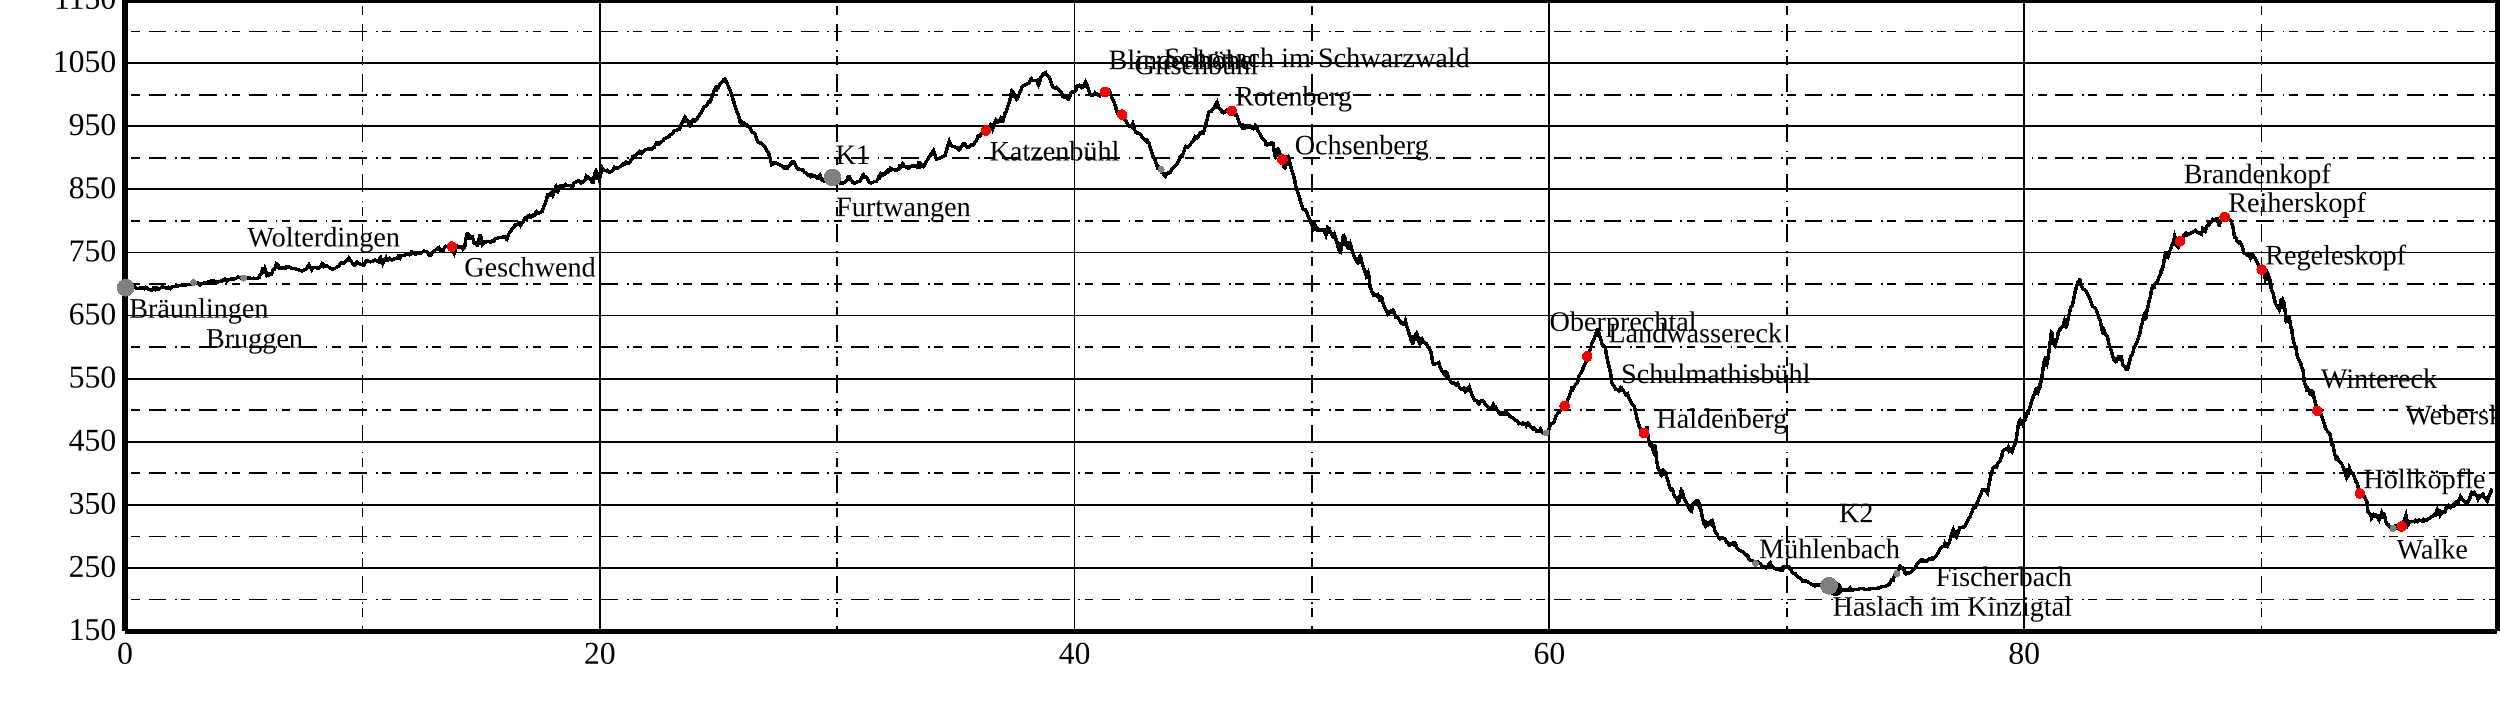
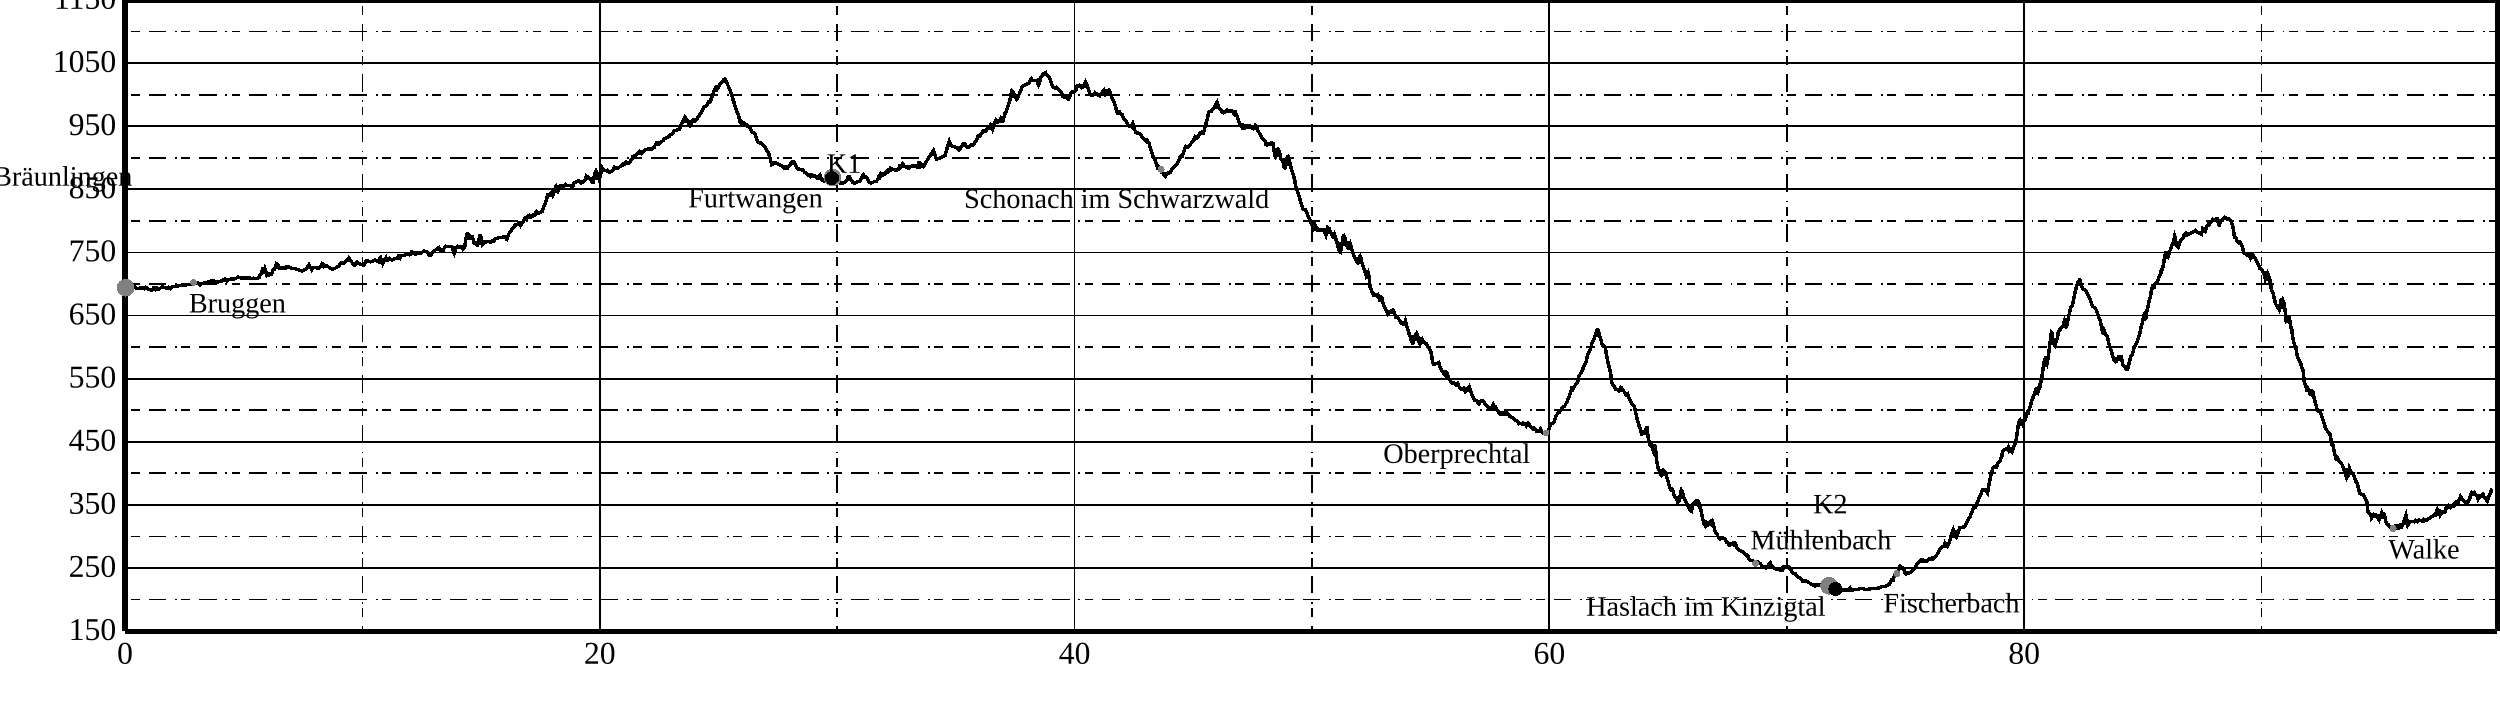
<svg xmlns="http://www.w3.org/2000/svg" height="400" width="1420">
  <g font-size="18" id="world" shape-rendering="crispEdges">
    <g id="BG" />
    <g id="SB" transform="translate(71 360)">
      <text text-anchor="middle" x="0" y="17">
0
</text>
      <text text-anchor="middle" x="269.681" y="17">
20
</text>
      <text text-anchor="middle" x="539.362" y="17">
40
</text>
      <text text-anchor="middle" x="809.043" y="17">
60
</text>
      <text text-anchor="middle" x="1078.724" y="17">
80
</text>
    </g>
    <g id="SD" transform="translate(71 0)">
      <path d="M0,0 L1347.5,0" stroke="black" stroke-width="3" />
      <path d="M0,0 L0,358.5" stroke="black" stroke-width="3" />
      <path d="M0,358.5 L1347.5,358.5" stroke="black" stroke-width="3" />
      <path d="M1347.5,0 L1347.5,358.5" stroke="black" stroke-width="3" />
      <path d="M0,0 L0,358.5" stroke="black" stroke-width="1" />
      <path d="M269.681,0 L269.681,358.5" stroke="black" stroke-width="1" />
      <path d="M539.362,0 L539.362,358.5" stroke="black" stroke-width="1" />
      <path d="M809.043,0 L809.043,358.5" stroke="black" stroke-width="1" />
      <path d="M1078.724,0 L1078.724,358.5" stroke="black" stroke-width="1" />
      <path d="M134.84,0 L134.84,358.5" stroke="black" stroke-dasharray="1.0,2.5,5.0,5.0,10.0,5.0" />
      <path d="M404.521,0 L404.521,358.5" stroke="black" stroke-dasharray="1.0,2.5,5.0,5.0,10.0,5.0" />
      <path d="M674.202,0 L674.202,358.5" stroke="black" stroke-dasharray="1.0,2.5,5.0,5.0,10.0,5.0" />
      <path d="M943.883,0 L943.883,358.5" stroke="black" stroke-dasharray="1.0,2.5,5.0,5.0,10.0,5.0" />
      <path d="M1213.564,0 L1213.564,358.5" stroke="black" stroke-dasharray="1.0,2.5,5.0,5.0,10.0,5.0" />
      <path d="M0,358.5 L1347.5,358.5" stroke="black" stroke-width="1" />
      <path d="M0,322.65 L1347.5,322.65" stroke="black" stroke-width="1" />
      <path d="M0,286.8 L1347.5,286.8" stroke="black" stroke-width="1" />
      <path d="M0,250.95 L1347.5,250.95" stroke="black" stroke-width="1" />
      <path d="M0,215.1 L1347.5,215.1" stroke="black" stroke-width="1" />
      <path d="M0,179.25 L1347.5,179.25" stroke="black" stroke-width="1" />
      <path d="M0,143.4 L1347.5,143.4" stroke="black" stroke-width="1" />
      <path d="M0,107.55 L1347.5,107.55" stroke="black" stroke-width="1" />
      <path d="M0,71.7 L1347.5,71.7" stroke="black" stroke-width="1" />
      <path d="M0,35.85 L1347.5,35.85" stroke="black" stroke-width="1" />
      <path d="M0,0 L1347.5,0" stroke="black" stroke-width="1" />
      <path d="M0,340.575 L1347.5,340.575" stroke="black" stroke-dasharray="1.0,2.5,5.0,5.0,10.0,5.0" />
      <path d="M0,304.725 L1347.5,304.725" stroke="black" stroke-dasharray="1.0,2.5,5.0,5.0,10.0,5.0" />
      <path d="M0,268.875 L1347.5,268.875" stroke="black" stroke-dasharray="1.0,2.5,5.0,5.0,10.0,5.0" />
      <path d="M0,233.025 L1347.5,233.025" stroke="black" stroke-dasharray="1.0,2.5,5.0,5.0,10.0,5.0" />
      <path d="M0,197.175 L1347.5,197.175" stroke="black" stroke-dasharray="1.0,2.5,5.0,5.0,10.0,5.0" />
      <path d="M0,161.325 L1347.5,161.325" stroke="black" stroke-dasharray="1.0,2.5,5.0,5.0,10.0,5.0" />
      <path d="M0,125.475 L1347.5,125.475" stroke="black" stroke-dasharray="1.0,2.5,5.0,5.0,10.0,5.0" />
      <path d="M0,89.625 L1347.5,89.625" stroke="black" stroke-dasharray="1.0,2.5,5.0,5.0,10.0,5.0" />
      <path d="M0,53.775 L1347.5,53.775" stroke="black" stroke-dasharray="1.0,2.5,5.0,5.0,10.0,5.0" />
      <path d="M0,17.925 L1347.5,17.925" stroke="black" stroke-dasharray="1.0,2.5,5.0,5.0,10.0,5.0" />
      <path d="M0.0,163.7 L0.2,163.4 L0.4,163.4 L0.8,163.3 L0.8,163.3 L1.5,163.4 L1.6,163.4 L1.7,163.4 L2.2,163.8 L2.7,163.8 L3.5,163.9 L4.0,163.4 L5.4,163.0 L5.6,163.2 L5.8,163.4 L6.0,163.6 L6.8,163.9 L7.3,164.0 L7.7,164.0 L8.0,163.9 L8.5,163.6 L9.1,163.5 L9.5,163.5 L9.9,163.4 L10.7,163.9 L11.1,164.0 L11.4,163.7 L11.8,163.3 L12.7,163.8 L13.1,164.1 L14.2,164.5 L15.3,165.0 L15.7,164.6 L16.2,163.4 L16.7,163.6 L17.3,164.5 L17.8,164.1 L18.3,163.6 L19.4,164.2 L20.6,163.2 L21.5,162.9 L22.0,163.2 L23.4,163.6 L23.8,163.3 L24.5,163.2 L24.9,163.5 L25.9,164.0 L26.6,163.2 L27.3,162.7 L33.5,162.0 L37.3,161.4 L39.0,160.5 L39.8,160.4 L41.5,160.8 L41.7,161.1 L41.9,161.3 L42.5,161.9 L44.0,161.0 L49.9,159.4 L50.1,159.4 L50.2,159.4 L51.3,160.2 L51.6,160.0 L53.1,160.1 L55.5,159.4 L56.2,158.7 L56.7,158.3 L57.1,158.7 L57.9,159.5 L58.3,159.1 L59.9,158.6 L60.8,158.5 L60.8,158.5 L61.1,158.6 L61.3,158.8 L61.6,158.8 L62.4,158.3 L62.6,158.1 L62.8,158.1 L63.0,158.1 L63.9,157.5 L64.2,157.4 L64.4,157.5 L64.6,157.5 L65.0,157.5 L65.3,157.6 L66.4,158.1 L67.5,158.0 L68.8,157.9 L69.1,157.7 L69.3,157.6 L69.7,157.9 L69.9,158.0 L70.3,157.8 L70.6,157.8 L72.1,158.3 L73.0,157.9 L73.2,158.0 L73.8,158.2 L74.4,158.3 L75.2,158.2 L76.2,157.5 L76.8,156.1 L77.1,155.7 L77.5,155.1 L78.1,153.3 L78.6,154.1 L78.8,153.9 L79.4,152.3 L80.0,154.0 L80.3,155.4 L80.6,156.6 L81.4,156.3 L81.6,155.9 L82.2,155.7 L82.3,155.8 L82.5,155.9 L82.7,156.0 L82.8,156.0 L83.0,155.9 L83.2,155.7 L83.7,154.3 L83.8,153.5 L84.3,153.2 L84.9,152.9 L85.5,151.3 L86.0,149.8 L86.4,150.0 L86.8,150.4 L87.3,151.6 L87.8,152.6 L89.9,152.1 L90.5,152.4 L91.1,152.3 L91.6,151.4 L93.1,151.5 L93.5,152.0 L94.2,152.2 L94.7,152.6 L95.2,152.6 L95.8,152.4 L100.7,154.0 L102.7,152.9 L104.5,150.4 L106.1,153.2 L107.1,152.1 L108.1,152.0 L109.0,152.1 L110.2,152.2 L111.2,151.2 L112.0,149.7 L112.6,150.1 L113.2,151.3 L113.8,151.1 L114.2,151.3 L114.8,151.1 L116.6,152.4 L117.7,152.8 L119.3,152.4 L121.4,151.1 L122.6,149.5 L124.2,149.5 L127.1,146.4 L128.2,148.0 L129.3,149.7 L130.4,150.6 L131.9,148.9 L133.1,149.7 L134.1,150.1 L135.3,150.7 L135.5,150.8 L136.7,148.7 L137.4,148.0 L139.6,148.7 L141.9,147.7 L143.1,148.3 L144.1,148.8 L144.8,146.4 L145.1,146.2 L145.7,147.6 L146.4,149.6 L147.2,148.0 L148.2,146.4 L148.8,147.9 L148.9,147.9 L149.5,147.2 L150.2,146.8 L151.8,147.7 L152.3,147.4 L152.9,147.0 L154.4,146.7 L154.8,146.2 L155.2,145.4 L155.7,145.5 L156.0,145.9 L156.4,146.4 L156.9,145.4 L161.1,144.2 L161.7,144.6 L162.1,144.4 L162.4,143.9 L162.8,143.1 L163.8,143.4 L164.4,143.9 L164.8,144.4 L165.2,144.4 L165.8,143.6 L166.1,143.4 L167.9,143.7 L169.6,142.8 L170.0,142.6 L170.5,142.8 L171.2,142.8 L173.0,145.0 L173.6,144.9 L175.0,143.0 L178.2,140.6 L179.1,142.3 L179.8,142.1 L180.7,142.2 L181.4,140.7 L182.1,139.8 L182.5,140.1 L185.7,140.0 L187.0,143.8 L187.7,141.8 L188.1,140.6 L188.7,140.1 L188.9,140.6 L189.0,140.7 L189.1,140.7 L189.4,140.7 L189.5,140.4 L190.0,140.3 L190.9,140.3 L191.9,141.6 L192.5,140.8 L192.9,140.4 L194.1,133.0 L194.5,132.9 L194.9,132.9 L195.3,133.5 L195.9,135.3 L196.9,134.9 L197.3,134.6 L197.9,136.1 L198.4,138.3 L199.6,138.8 L200.0,139.2 L200.3,139.3 L201.6,133.8 L201.9,133.9 L202.6,136.3 L203.2,138.5 L203.2,138.6 L203.6,138.2 L203.9,137.7 L206.2,137.1 L207.2,137.4 L207.6,137.6 L208.4,137.2 L208.8,136.8 L209.4,137.0 L210.1,135.8 L212.5,134.9 L215.2,134.7 L216.2,134.6 L216.6,135.9 L216.9,136.1 L217.2,135.4 L217.3,134.9 L217.9,132.9 L221.4,128.1 L221.6,128.3 L222.3,127.4 L223.1,127.3 L223.8,126.8 L224.5,127.8 L224.7,128.1 L226.1,126.0 L226.5,125.1 L226.8,124.6 L227.3,123.8 L228.5,122.9 L228.7,123.4 L229.8,122.2 L230.4,122.5 L230.7,123.1 L231.5,122.7 L231.7,122.4 L232.0,122.1 L232.8,122.1 L233.1,121.1 L233.7,120.1 L234.5,120.9 L235.1,121.1 L235.3,121.0 L237.0,120.1 L237.8,117.3 L238.6,115.9 L240.1,110.8 L240.4,111.0 L240.9,111.0 L242.2,109.2 L242.5,109.6 L242.7,109.9 L242.8,110.3 L243.1,111.0 L243.3,110.6 L243.7,108.4 L243.9,107.6 L244.1,107.5 L244.3,107.2 L244.6,106.6 L244.8,105.8 L244.9,105.7 L245.7,107.1 L246.0,108.1 L246.3,107.4 L246.6,106.3 L246.9,105.9 L247.3,105.3 L247.7,105.4 L248.0,106.0 L249.2,105.6 L250.1,104.7 L250.6,105.3 L252.9,105.5 L254.4,105.7 L255.1,103.9 L255.6,103.5 L256.2,103.4 L257.8,102.6 L258.8,103.9 L259.2,103.9 L259.9,103.5 L261.3,102.0 L261.8,100.5 L262.0,100.0 L263.1,100.7 L264.4,101.7 L265.0,103.0 L265.3,103.6 L265.9,103.6 L266.1,102.9 L266.7,99.1 L267.5,97.3 L269.2,101.8 L269.7,100.6 L271.1,95.5 L271.3,95.8 L271.4,96.0 L272.8,96.9 L273.3,96.9 L274.2,97.3 L274.3,97.2 L274.4,97.0 L274.8,97.4 L275.0,97.8 L275.6,97.8 L276.3,97.3 L277.2,96.7 L278.0,95.0 L278.6,95.6 L279.8,95.3 L280.3,95.3 L280.8,94.9 L281.6,94.5 L281.9,94.3 L282.6,93.3 L282.9,93.3 L283.3,93.5 L283.8,93.2 L284.5,92.1 L285.1,92.2 L285.5,92.8 L285.7,92.9 L286.5,92.3 L288.0,90.2 L288.4,89.0 L289.6,88.4 L289.9,88.4 L292.2,86.1 L293.3,87.3 L294.7,85.9 L295.1,85.6 L295.3,85.3 L295.7,85.1 L296.8,84.9 L297.1,84.5 L297.6,84.7 L299.0,84.7 L300.5,83.8 L301.4,81.9 L301.9,81.2 L302.8,81.5 L303.3,82.0 L303.6,81.8 L304.7,80.5 L305.6,79.9 L306.2,78.9 L306.9,78.6 L307.7,78.3 L309.1,77.4 L309.4,76.9 L309.7,76.5 L310.4,76.4 L311.1,76.0 L311.3,75.6 L311.8,74.3 L313.0,74.1 L314.6,73.5 L315.0,73.3 L315.7,71.7 L315.8,71.3 L316.0,70.8 L316.2,70.3 L316.7,69.5 L318.1,66.5 L318.4,66.8 L318.8,68.3 L318.9,68.7 L319.1,68.9 L319.2,68.9 L319.5,68.9 L319.7,68.6 L319.9,68.7 L320.7,71.3 L320.8,71.6 L321.0,71.7 L321.6,70.5 L321.9,68.9 L322.2,68.4 L322.4,68.3 L322.6,68.4 L322.7,68.3 L323.1,68.2 L323.7,68.5 L323.9,68.8 L324.1,68.7 L324.3,68.4 L326.5,65.0 L327.2,64.3 L328.2,62.1 L329.2,60.4 L329.7,60.3 L330.2,60.2 L330.6,59.6 L331.2,58.1 L331.9,58.2 L332.4,57.8 L334.0,53.2 L334.7,51.4 L335.5,49.6 L336.4,50.6 L338.2,47.4 L338.9,46.9 L339.5,46.1 L340.2,45.1 L340.8,44.9 L343.8,51.3 L345.5,57.0 L345.9,58.1 L346.3,59.9 L347.0,61.9 L348.0,64.4 L348.4,65.5 L349.0,67.8 L349.4,69.2 L349.8,69.9 L350.5,69.1 L352.8,71.2 L353.2,70.9 L354.8,72.3 L355.7,74.3 L355.9,74.9 L357.7,75.6 L359.0,79.5 L359.8,80.9 L361.3,81.3 L362.8,82.7 L363.5,83.4 L364.9,86.1 L365.3,86.3 L365.6,86.9 L366.8,91.5 L367.2,93.1 L367.3,93.6 L367.6,93.5 L368.2,92.3 L370.1,92.6 L373.4,94.4 L374.4,95.5 L374.6,95.8 L374.8,95.8 L375.1,95.5 L375.4,94.9 L375.9,95.3 L376.3,95.5 L378.9,91.8 L379.4,91.9 L380.1,92.1 L381.8,95.5 L382.0,95.8 L382.3,96.1 L382.7,95.9 L382.9,95.9 L383.0,95.9 L383.5,96.3 L383.7,96.3 L383.8,96.2 L384.0,96.2 L384.2,96.3 L384.3,96.4 L384.4,96.5 L384.6,96.7 L384.8,96.7 L385.0,96.6 L386.0,97.8 L387.0,98.4 L387.0,98.4 L388.1,99.4 L388.5,99.6 L388.6,99.7 L388.8,99.9 L389.1,100.2 L389.5,99.5 L389.6,99.4 L389.7,99.4 L389.9,99.3 L390.1,99.3 L390.3,99.4 L390.5,99.6 L390.8,100.0 L391.0,100.2 L391.1,100.2 L391.9,99.8 L392.7,100.7 L393.1,101.0 L393.5,101.0 L393.6,100.9 L394.3,100.2 L394.8,99.6 L395.2,100.9 L395.3,101.0 L395.4,101.6 L395.6,101.9 L395.8,102.2 L396.2,102.3 L396.4,102.3 L396.6,102.4 L396.7,102.4 L396.8,102.4 L397.4,102.9 L398.3,102.7 L398.5,102.3 L399.0,101.7 L399.7,101.8 L400.3,102.2 L400.9,101.7 L401.2,101.6 L401.4,101.4 L401.6,101.2 L401.9,100.8 L402.6,101.3 L403.3,101.3 L405.0,102.3 L405.3,102.8 L405.5,103.0 L405.9,103.5 L405.9,103.6 L406.4,104.2 L406.6,104.1 L407.0,104.0 L407.2,104.1 L407.2,104.1 L407.4,104.1 L407.7,104.0 L407.8,103.9 L407.9,103.7 L408.7,103.5 L409.2,103.2 L409.8,102.7 L410.3,101.6 L410.7,100.5 L411.0,100.6 L411.6,100.6 L411.6,100.6 L412.6,102.4 L413.4,103.6 L414.2,104.1 L414.4,104.0 L414.5,103.9 L414.6,103.7 L415.5,103.5 L415.9,103.2 L417.4,102.9 L418.0,102.0 L418.6,100.3 L419.4,99.2 L420.2,100.5 L420.5,100.6 L421.1,100.6 L421.1,100.6 L422.1,102.4 L422.9,103.6 L423.7,104.1 L423.9,104.0 L424.0,103.9 L424.1,103.7 L425.0,103.5 L425.4,103.2 L426.9,102.9 L427.5,102.0 L428.1,100.3 L428.7,100.7 L429.0,99.4 L429.2,98.9 L429.3,98.6 L429.9,99.1 L430.4,99.6 L430.6,99.6 L431.3,98.4 L431.5,98.3 L431.8,98.5 L433.2,96.9 L433.6,97.3 L434.6,95.6 L435.5,96.4 L435.8,96.1 L438.1,96.9 L438.2,96.9 L439.1,96.4 L439.9,94.5 L440.6,94.9 L441.6,92.9 L442.7,94.4 L443.8,94.9 L444.6,95.5 L444.7,95.5 L445.1,95.1 L445.5,95.2 L446.6,94.4 L449.0,94.4 L450.0,94.8 L450.6,93.1 L451.5,94.5 L452.1,93.2 L452.7,93.9 L453.5,94.5 L453.8,94.2 L453.9,94.0 L454.3,93.4 L454.6,92.7 L458.4,86.6 L459.2,85.5 L460.2,88.3 L460.9,90.3 L461.4,90.3 L465.7,88.4 L465.9,87.5 L468.2,80.3 L469.3,82.8 L473.1,84.2 L473.8,85.1 L473.9,85.1 L474.1,85.0 L475.0,83.4 L476.2,81.6 L477.3,81.9 L478.2,83.6 L479.3,83.6 L479.6,83.2 L480.2,82.5 L480.8,82.1 L481.2,82.1 L481.4,82.2 L481.8,82.4 L482.7,80.7 L483.5,79.8 L484.2,78.0 L484.7,77.1 L484.8,77.1 L485.5,77.3 L486.4,75.9 L487.0,75.2 L487.4,74.5 L488.7,74.7 L489.1,74.1 L489.3,73.7 L489.8,73.1 L490.2,73.1 L491.1,73.1 L491.4,72.5 L491.9,70.6 L492.2,70.7 L492.9,73.1 L493.1,72.6 L493.3,72.0 L493.9,70.2 L494.7,68.1 L495.8,69.3 L496.1,68.9 L496.5,68.7 L496.8,68.5 L497.3,67.6 L497.5,68.0 L497.6,68.3 L497.7,68.5 L498.2,68.9 L498.3,69.0 L498.5,68.9 L498.8,68.6 L499.5,65.5 L499.9,64.3 L500.2,63.9 L500.6,63.3 L501.6,60.2 L502.5,57.6 L503.3,53.2 L503.7,51.8 L504.4,52.5 L504.7,53.0 L505.0,53.6 L505.5,54.8 L505.7,55.4 L506.5,56.4 L506.9,55.8 L507.1,55.4 L507.3,54.8 L507.5,54.3 L508.5,52.2 L508.7,51.5 L509.0,50.7 L509.5,49.2 L509.8,48.9 L512.0,48.0 L513.5,47.0 L513.9,46.2 L514.8,44.7 L515.7,45.8 L517.7,45.6 L518.1,46.4 L518.4,46.9 L518.6,47.5 L518.9,48.2 L519.5,46.9 L520.4,43.4 L521.7,42.0 L522.9,41.3 L523.3,42.2 L525.1,43.8 L526.3,47.8 L526.8,49.2 L527.1,49.3 L527.4,49.6 L528.1,50.0 L528.6,50.2 L529.2,49.7 L529.8,50.1 L530.6,51.5 L531.4,52.1 L531.8,52.5 L532.5,54.3 L532.6,54.7 L532.8,54.9 L533.3,55.2 L533.5,55.0 L533.6,54.8 L534.1,54.9 L534.3,55.0 L534.5,55.1 L535.0,55.4 L535.5,56.3 L535.6,56.4 L535.8,56.4 L536.3,55.5 L536.5,55.1 L536.9,54.2 L537.5,52.5 L538.3,52.2 L538.8,52.1 L538.9,52.1 L539.7,51.7 L540.1,51.1 L540.7,48.9 L541.0,48.8 L541.4,48.9 L541.8,48.8 L542.3,48.5 L543.2,49.4 L543.4,49.8 L544.4,49.1 L545.6,46.6 L546.7,49.2 L547.6,51.7 L548.2,53.4 L548.6,53.8 L549.1,54.1 L549.7,53.9 L549.9,53.9 L550.9,52.6 L553.6,54.5 L556.0,51.2 L556.2,51.0 L556.5,51.5 L556.6,52.3 L557.0,53.7 L558.3,52.2 L558.9,51.2 L559.1,51.3 L559.4,51.9 L560.6,55.6 L561.3,57.1 L561.9,58.4 L562.1,58.8 L562.3,59.3 L562.7,60.9 L563.0,61.9 L563.1,62.4 L563.2,62.9 L563.6,64.1 L564.3,63.7 L564.5,63.5 L564.7,63.5 L564.9,63.9 L565.1,64.1 L565.5,64.5 L566.4,65.1 L567.0,67.0 L567.7,67.9 L569.1,69.6 L569.5,70.8 L569.7,71.3 L570.7,71.7 L571.1,71.8 L571.5,71.6 L571.8,72.0 L572.5,70.2 L572.9,71.4 L573.5,73.7 L573.9,74.6 L574.3,75.4 L574.6,75.5 L575.0,75.6 L575.3,75.6 L576.1,75.7 L576.3,75.8 L576.5,76.3 L580.1,80.2 L580.6,79.8 L581.6,81.3 L583.1,86.3 L583.7,88.0 L583.9,88.9 L584.1,89.4 L584.2,89.6 L585.2,91.3 L585.6,92.3 L586.4,94.9 L586.5,94.8 L587.0,94.6 L587.5,95.2 L587.6,95.4 L588.2,96.7 L588.5,96.1 L588.6,96.1 L590.2,99.7 L590.8,100.1 L591.3,98.8 L591.6,98.7 L591.8,98.7 L592.0,98.7 L592.6,97.9 L592.9,97.9 L593.1,98.2 L593.8,97.9 L593.9,97.5 L594.5,96.4 L594.6,96.0 L595.3,95.3 L595.9,94.7 L596.5,94.1 L597.3,93.6 L597.8,92.6 L598.5,91.2 L598.7,90.7 L599.0,89.8 L599.5,88.9 L599.8,89.1 L600.5,88.8 L600.8,87.6 L601.3,86.3 L602.3,83.7 L602.6,83.2 L602.9,83.4 L603.9,83.5 L604.4,82.7 L604.8,82.3 L606.4,80.4 L606.9,79.6 L607.3,78.5 L607.8,77.6 L608.4,78.2 L608.6,78.5 L609.1,78.1 L609.4,77.7 L609.8,76.9 L610.0,76.5 L610.2,76.1 L610.5,75.8 L610.7,75.9 L611.3,75.7 L611.7,75.0 L611.9,74.9 L612.2,75.2 L612.4,75.4 L612.6,75.4 L615.1,66.2 L615.3,65.0 L615.6,63.8 L616.0,63.5 L617.0,63.2 L617.2,62.5 L618.3,61.6 L619.2,60.3 L619.5,59.2 L620.3,58.0 L621.4,61.3 L621.5,61.5 L622.5,62.5 L623.1,63.9 L624.0,64.1 L624.8,63.7 L625.7,62.6 L626.2,62.6 L626.9,63.0 L628.6,62.9 L629.0,63.2 L630.0,64.7 L630.8,64.0 L632.5,68.4 L632.8,69.4 L633.1,70.2 L633.3,70.4 L633.6,70.7 L633.6,70.7 L633.9,71.2 L634.1,71.7 L634.5,72.4 L634.8,72.3 L635.1,71.6 L635.4,71.2 L635.7,71.6 L636.0,72.7 L636.4,72.5 L636.9,71.8 L637.2,71.6 L637.4,71.6 L637.5,71.6 L637.9,71.6 L638.3,72.1 L638.8,72.0 L639.1,71.6 L640.0,72.8 L640.3,72.9 L640.9,73.2 L641.3,73.0 L641.8,72.0 L642.1,71.3 L642.7,72.0 L643.3,73.8 L643.7,74.5 L644.9,76.6 L645.5,77.8 L646.0,78.3 L647.4,79.9 L648.1,82.2 L648.5,82.3 L649.9,82.1 L650.2,81.7 L650.3,81.5 L650.6,81.5 L650.8,81.6 L650.9,81.4 L651.1,81.1 L651.3,81.1 L652.1,81.4 L652.9,87.1 L653.1,88.2 L653.2,88.7 L653.4,89.1 L653.5,89.2 L653.7,88.8 L655.1,84.9 L655.7,85.8 L656.5,90.1 L657.4,90.7 L657.7,91.3 L657.9,92.7 L658.1,94.2 L658.3,94.8 L658.5,95.3 L658.7,95.5 L659.0,95.3 L659.6,93.3 L659.9,91.1 L660.3,89.1 L660.7,88.8 L661.2,90.4 L661.7,93.0 L662.8,97.2 L663.1,98.0 L663.5,99.1 L663.8,100.0 L664.5,102.9 L664.8,104.8 L665.2,106.9 L665.9,108.3 L667.9,114.9 L668.4,116.5 L668.5,117.2 L669.2,118.9 L670.3,119.0 L671.0,120.2 L672.5,123.8 L674.1,127.7 L675.1,129.7 L675.9,127.6 L677.6,131.0 L678.0,131.0 L678.4,130.4 L678.9,130.7 L680.7,130.4 L682.1,133.6 L683.1,129.3 L683.7,129.8 L684.0,129.9 L685.8,134.1 L686.8,132.8 L688.0,136.5 L688.3,137.3 L688.7,138.7 L689.5,142.2 L689.8,142.7 L689.9,143.1 L690.4,143.3 L690.9,140.9 L691.8,134.7 L692.1,134.0 L692.4,133.8 L692.6,134.2 L693.6,137.5 L693.7,137.9 L693.9,138.8 L694.3,140.7 L694.7,140.8 L694.9,139.9 L695.3,138.9 L695.8,138.1 L696.4,139.9 L697.2,143.1 L697.5,143.8 L697.7,144.3 L698.1,145.3 L698.5,146.1 L699.0,147.2 L699.4,148.3 L699.9,149.0 L700.1,149.2 L700.5,148.3 L701.2,145.6 L701.5,145.3 L701.8,145.9 L702.8,150.1 L704.8,155.9 L705.0,156.7 L706.1,154.8 L706.4,156.2 L706.8,158.5 L707.0,161.0 L707.3,163.2 L708.3,165.8 L709.2,167.5 L709.7,167.2 L710.0,167.5 L710.7,167.7 L711.1,168.0 L711.4,167.7 L711.6,167.5 L712.6,170.1 L712.9,169.9 L713.5,168.8 L714.0,169.1 L714.4,171.7 L714.7,172.7 L715.0,173.5 L715.7,174.9 L716.4,176.1 L717.4,178.4 L718.9,176.7 L719.9,176.1 L720.4,177.1 L720.7,177.0 L721.7,179.9 L722.1,179.6 L722.8,179.8 L723.2,180.7 L724.4,182.8 L725.0,183.7 L725.4,183.9 L725.9,184.2 L726.8,183.8 L727.3,182.3 L728.0,185.0 L729.4,189.8 L730.0,191.3 L730.4,192.7 L730.5,193.0 L730.8,194.0 L731.1,194.6 L731.4,195.2 L731.5,195.2 L731.7,194.7 L732.6,190.7 L733.3,189.9 L733.7,189.3 L734.0,189.9 L734.3,191.2 L735.1,194.3 L735.3,195.1 L735.5,195.3 L736.7,193.0 L736.9,192.7 L737.1,193.0 L737.3,193.5 L737.5,194.1 L737.9,194.4 L738.6,194.8 L739.0,195.1 L739.4,195.6 L740.0,197.2 L740.9,198.2 L741.3,198.6 L741.5,198.9 L741.8,199.9 L742.0,200.9 L742.2,202.3 L742.7,205.1 L742.8,205.6 L742.9,205.9 L742.9,206.1 L743.0,206.4 L743.0,206.6 L743.1,206.8 L743.1,207.0 L743.2,207.1 L743.5,207.0 L743.7,206.9 L744.0,206.9 L745.7,206.2 L746.1,206.0 L746.3,205.9 L746.8,208.0 L748.4,211.2 L749.1,212.3 L749.4,212.6 L749.7,213.0 L750.4,211.5 L750.9,212.1 L751.8,214.7 L752.7,216.2 L753.9,217.6 L754.3,217.3 L754.7,217.3 L755.1,217.8 L755.8,218.5 L755.9,218.7 L756.3,218.8 L756.6,218.5 L757.0,218.0 L757.5,219.1 L757.5,219.2 L758.3,220.5 L758.9,220.9 L759.2,220.9 L760.3,220.4 L760.8,221.4 L761.3,222.5 L763.5,219.6 L764.1,221.7 L764.3,222.3 L764.6,222.8 L764.9,223.6 L765.4,225.0 L765.7,225.6 L766.1,226.3 L766.3,226.8 L766.5,227.2 L766.7,227.5 L767.1,227.5 L767.5,227.5 L769.0,229.4 L769.8,228.4 L770.2,227.7 L770.6,227.9 L771.4,227.8 L772.0,228.7 L773.1,230.0 L773.4,230.3 L773.7,230.6 L774.0,231.1 L774.5,231.2 L774.9,231.4 L775.3,231.7 L776.7,230.9 L777.2,229.7 L777.6,230.5 L778.2,231.8 L778.7,231.5 L779.3,232.8 L779.7,233.3 L780.3,234.3 L780.7,234.9 L781.2,235.3 L781.4,235.3 L781.7,235.1 L781.8,234.9 L781.9,234.8 L782.2,234.6 L782.5,234.6 L783.1,235.2 L783.8,235.3 L783.9,235.2 L784.0,235.1 L784.0,235.0 L784.1,234.9 L784.2,234.7 L784.4,234.5 L784.7,234.3 L785.0,234.5 L785.7,235.1 L786.0,235.7 L786.3,236.2 L786.5,236.5 L787.2,236.7 L788.9,237.9 L789.5,238.5 L790.0,238.9 L791.0,239.4 L791.7,240.5 L791.8,240.4 L792.3,240.5 L793.2,240.5 L793.5,240.7 L793.7,240.7 L794.1,240.3 L795.5,240.9 L795.9,241.8 L796.6,240.7 L796.8,240.3 L797.3,240.4 L797.9,241.8 L798.4,242.0 L799.2,243.2 L799.5,243.6 L800.2,243.2 L800.6,243.2 L801.1,243.7 L801.6,244.7 L801.9,245.0 L802.0,245.1 L802.5,245.0 L803.0,244.8 L803.3,244.5 L804.0,243.6 L804.5,244.7 L804.8,245.2 L805.3,246.0 L805.5,246.1 L805.8,246.0 L806.1,246.1 L806.3,246.4 L806.4,246.5 L806.7,246.4 L807.1,245.9 L807.3,245.5 L807.5,245.3 L807.9,245.3 L808.4,244.9 L808.6,244.5 L809.8,241.1 L809.9,240.8 L810.7,240.5 L811.8,239.4 L812.8,236.2 L814.3,234.2 L814.7,234.2 L816.6,231.4 L817.5,230.9 L817.8,230.6 L818.9,228.4 L819.4,227.5 L820.8,223.8 L821.7,220.7 L822.4,221.1 L823.7,218.8 L825.3,216.7 L825.8,213.8 L828.0,210.2 L828.2,209.1 L828.5,208.6 L829.1,207.0 L830.1,204.9 L830.5,202.4 L832.0,199.0 L832.5,197.7 L833.2,195.2 L834.4,192.4 L835.8,188.5 L836.2,187.2 L836.6,187.2 L836.7,187.6 L837.0,188.3 L837.4,190.0 L837.6,190.6 L838.1,192.0 L838.6,194.0 L838.9,195.2 L839.2,196.4 L839.8,196.5 L840.9,197.6 L841.5,201.8 L842.3,205.7 L843.3,209.7 L843.8,211.8 L844.0,213.1 L844.2,215.5 L844.3,216.6 L844.6,217.5 L844.9,218.5 L845.2,218.7 L845.4,218.8 L845.6,219.0 L845.7,219.4 L846.2,220.4 L846.5,220.9 L847.5,221.2 L847.7,221.3 L848.1,221.3 L848.8,222.1 L848.9,222.0 L849.1,221.5 L849.6,220.0 L849.9,220.1 L851.1,221.7 L851.7,222.9 L852.4,224.0 L852.5,224.2 L852.7,224.4 L852.8,224.5 L852.9,224.5 L853.1,224.3 L853.6,223.9 L853.7,224.3 L853.8,224.8 L854.0,225.6 L855.5,228.7 L857.0,230.6 L857.1,230.8 L857.3,231.1 L858.1,234.4 L858.7,237.1 L859.1,238.8 L859.4,239.5 L859.7,240.6 L860.2,242.5 L860.6,243.2 L860.7,243.6 L861.5,246.5 L862.8,246.0 L863.4,246.2 L864.4,242.0 L865.0,247.6 L865.9,252.3 L866.1,252.5 L866.9,253.4 L867.2,253.1 L867.9,255.6 L868.1,256.1 L868.8,252.2 L869.4,255.6 L869.9,261.0 L870.7,265.6 L871.3,267.1 L871.7,268.0 L872.1,269.6 L872.6,270.1 L873.4,267.6 L873.5,267.2 L873.6,267.1 L874.8,268.1 L875.7,271.2 L876.1,272.2 L877.8,278.2 L878.0,278.3 L878.6,278.1 L878.9,277.9 L879.3,278.7 L879.7,280.8 L880.0,281.6 L880.4,282.1 L881.5,283.7 L882.0,285.2 L882.8,284.2 L883.1,282.5 L883.8,279.1 L884.0,278.5 L884.6,279.4 L884.9,280.8 L885.1,281.8 L885.4,282.6 L887.6,287.3 L889.2,290.0 L889.7,290.3 L890.2,288.2 L890.3,287.6 L890.6,286.5 L892.3,284.5 L893.2,284.5 L893.9,286.7 L894.2,286.2 L894.9,288.4 L896.7,297.3 L897.0,297.7 L897.3,298.3 L897.6,298.7 L898.1,297.2 L898.3,296.9 L899.2,298.3 L899.4,298.2 L900.1,297.1 L900.4,297.4 L901.3,295.6 L901.5,295.5 L902.3,298.3 L903.1,301.8 L904.1,303.2 L904.3,303.5 L905.2,305.6 L905.7,306.1 L905.9,306.2 L906.7,305.5 L907.3,305.5 L908.5,305.9 L909.2,306.9 L909.6,308.1 L910.3,308.1 L910.6,308.6 L911.3,309.7 L911.6,309.7 L913.4,308.5 L914.0,309.5 L914.4,309.6 L914.7,308.8 L914.9,309.0 L915.4,310.9 L916.3,312.2 L917.4,312.6 L917.9,313.1 L918.7,313.4 L919.9,314.3 L920.2,314.5 L920.8,315.6 L921.1,315.6 L921.4,315.5 L921.8,315.9 L921.9,316.2 L922.1,316.7 L922.5,317.6 L923.1,318.1 L923.4,318.3 L924.1,318.5 L924.2,318.5 L924.7,318.4 L925.0,318.7 L925.7,319.9 L926.2,320.0 L926.6,319.8 L927.1,319.4 L927.5,319.3 L927.7,319.6 L927.9,319.7 L928.3,319.9 L928.7,320.0 L928.8,320.1 L929.4,320.8 L929.8,322.1 L930.2,322.3 L930.5,322.0 L930.9,321.9 L931.1,322.0 L931.3,322.2 L931.5,322.4 L931.8,322.5 L932.0,322.5 L932.3,322.2 L932.6,322.2 L933.0,321.9 L934.0,319.9 L934.5,319.5 L935.2,321.6 L937.2,322.9 L937.6,323.3 L938.8,322.8 L938.9,322.8 L939.2,323.2 L940.0,323.5 L940.2,323.7 L940.5,323.7 L940.7,323.4 L941.5,322.5 L941.9,323.3 L943.0,322.1 L943.8,322.2 L944.4,322.3 L945.2,322.1 L947.0,325.1 L947.7,325.7 L948.3,326.0 L948.9,326.0 L950.0,327.5 L951.4,328.3 L953.0,330.3 L954.9,330.0 L955.1,330.1 L959.7,332.9 L959.7,332.9 L959.8,333.0 L960.1,332.8 L960.7,332.1 L962.5,332.2 L962.8,332.2 L963.8,331.6 L963.9,331.8 L964.1,331.9 L964.2,331.9 L964.3,332.0 L965.3,333.2 L966.9,333.6 L967.4,333.1 L967.9,332.7 L968.2,332.8 L968.4,332.8 L968.6,333.0 L968.8,333.2 L969.4,333.8 L969.8,333.8 L970.5,334.1 L970.9,334.2 L971.3,334.4 L971.5,334.6 L972.8,335.0 L973.7,335.1 L973.9,335.1 L974.6,335.2 L975.1,335.2 L975.3,335.2 L975.5,335.2 L975.8,335.2 L976.0,335.2 L976.4,335.2 L976.5,335.2 L976.7,335.2 L976.9,335.2 L977.3,335.0 L978.2,335.1 L978.6,335.1 L978.8,334.9 L979.0,334.9 L979.8,334.1 L980.3,335.0 L981.4,335.2 L982.1,334.9 L983.8,334.8 L986.5,334.2 L988.8,334.9 L990.1,334.8 L991.6,334.3 L991.8,334.3 L995.1,334.3 L995.4,334.1 L995.5,334.2 L996.7,333.8 L996.9,333.7 L997.9,333.3 L1000.1,333.0 L1000.5,332.6 L1001.0,332.5 L1002.1,332.0 L1002.3,331.7 L1003.4,329.5 L1003.7,329.6 L1004.1,329.6 L1004.1,329.5 L1004.8,327.7 L1005.0,327.1 L1005.4,327.0 L1006.0,326.7 L1006.5,325.8 L1007.5,323.2 L1008.0,322.1 L1008.4,322.6 L1009.2,322.9 L1009.6,322.5 L1009.6,322.4 L1010.1,322.7 L1010.6,324.2 L1011.0,325.4 L1011.4,325.9 L1011.5,326.1 L1011.7,326.1 L1012.2,325.6 L1012.7,325.3 L1013.2,325.5 L1013.6,325.3 L1013.8,325.3 L1013.9,325.2 L1016.4,323.0 L1017.2,321.6 L1017.9,320.2 L1018.5,319.9 L1019.2,318.8 L1019.8,318.2 L1020.0,318.2 L1020.4,318.6 L1021.2,318.0 L1021.5,318.1 L1021.8,318.5 L1021.9,318.6 L1022.0,318.7 L1022.2,318.7 L1022.8,318.5 L1023.5,318.9 L1024.4,318.0 L1025.2,317.2 L1026.0,317.1 L1026.7,317.7 L1027.3,317.3 L1028.7,315.9 L1029.5,314.4 L1029.9,313.9 L1030.4,312.9 L1031.0,311.5 L1032.3,310.6 L1033.0,310.4 L1033.7,308.6 L1034.5,310.0 L1035.0,310.5 L1035.6,309.3 L1035.8,308.8 L1036.1,308.1 L1036.8,306.5 L1037.3,304.3 L1037.9,302.1 L1038.5,300.8 L1039.8,304.5 L1040.0,304.8 L1040.3,305.2 L1040.6,304.5 L1042.1,299.8 L1042.3,299.7 L1043.8,299.5 L1045.0,299.1 L1046.1,296.6 L1046.6,295.9 L1046.8,295.3 L1047.9,293.7 L1050.3,287.6 L1050.7,287.8 L1051.1,287.9 L1054.7,279.2 L1055.2,278.0 L1056.6,278.4 L1057.9,280.1 L1058.3,278.3 L1058.8,274.8 L1060.3,268.0 L1061.0,265.8 L1061.7,265.0 L1062.2,264.8 L1063.1,265.1 L1063.9,263.1 L1064.7,262.4 L1065.5,260.6 L1066.1,259.0 L1066.3,257.5 L1066.6,256.1 L1069.0,254.6 L1069.5,255.4 L1069.9,254.0 L1070.8,256.3 L1071.8,256.9 L1072.0,256.2 L1073.0,253.2 L1073.2,252.7 L1073.3,252.6 L1073.5,252.4 L1074.3,249.4 L1075.1,243.4 L1075.4,241.6 L1075.7,239.8 L1076.0,238.8 L1076.3,238.5 L1077.7,240.9 L1078.4,239.0 L1078.7,238.9 L1079.3,238.5 L1080.5,234.0 L1080.8,234.0 L1081.1,234.2 L1083.1,227.5 L1084.0,225.1 L1084.6,223.3 L1085.4,221.1 L1085.5,221.0 L1085.6,221.1 L1085.7,221.4 L1085.9,222.1 L1085.9,222.1 L1086.3,223.1 L1086.4,223.2 L1086.6,222.6 L1086.9,221.1 L1087.0,220.2 L1087.1,219.9 L1087.4,220.4 L1087.6,220.1 L1087.9,219.1 L1088.2,217.4 L1088.9,213.4 L1089.2,211.0 L1089.6,208.6 L1090.0,205.7 L1090.2,204.5 L1090.3,204.3 L1090.4,204.8 L1091.3,205.4 L1091.7,206.5 L1092.1,204.8 L1094.2,188.7 L1094.6,189.1 L1095.0,193.3 L1095.4,195.2 L1096.3,196.4 L1096.8,194.4 L1097.6,191.7 L1098.1,188.8 L1098.9,187.2 L1099.2,187.1 L1099.5,186.7 L1100.6,185.6 L1100.8,184.9 L1101.6,182.4 L1102.5,185.8 L1102.8,185.7 L1103.6,181.8 L1104.7,176.5 L1104.9,175.7 L1105.5,173.9 L1106.1,173.5 L1108.0,164.4 L1109.3,160.2 L1109.7,160.2 L1110.2,159.1 L1110.4,159.1 L1111.0,161.1 L1111.3,162.6 L1111.8,163.8 L1112.8,164.4 L1113.8,164.9 L1114.4,166.6 L1114.8,167.3 L1115.6,168.8 L1116.3,170.3 L1116.6,171.1 L1116.8,171.9 L1117.4,173.8 L1117.7,174.1 L1118.7,174.8 L1119.0,174.7 L1119.8,176.3 L1120.0,177.0 L1120.5,178.6 L1121.0,179.8 L1122.2,183.0 L1122.3,184.1 L1122.9,187.1 L1123.2,188.0 L1123.9,187.1 L1124.2,187.7 L1124.3,188.0 L1124.5,188.8 L1124.6,189.5 L1125.2,190.3 L1125.9,191.2 L1126.2,192.0 L1126.6,194.2 L1128.6,200.7 L1129.0,202.1 L1129.4,203.6 L1129.7,204.3 L1130.1,204.2 L1130.4,204.9 L1130.7,205.5 L1130.9,205.4 L1131.4,204.8 L1131.5,204.4 L1131.7,203.7 L1132.3,202.5 L1132.5,202.4 L1133.8,202.6 L1134.8,207.3 L1136.5,209.3 L1137.0,208.8 L1137.1,209.1 L1137.3,210.3 L1137.5,209.6 L1139.2,202.7 L1139.5,202.3 L1140.1,201.3 L1141.0,198.2 L1141.8,196.0 L1142.3,195.2 L1142.9,193.9 L1144.1,190.7 L1144.3,190.1 L1144.5,189.3 L1145.3,184.8 L1145.9,183.1 L1146.4,180.8 L1146.7,179.2 L1146.8,179.0 L1146.9,179.2 L1147.2,181.3 L1147.8,180.9 L1148.0,179.5 L1148.3,177.5 L1149.8,170.4 L1150.2,169.0 L1150.4,168.5 L1150.6,167.7 L1151.1,164.0 L1151.4,163.2 L1151.5,163.3 L1151.7,163.8 L1152.4,163.4 L1152.7,161.8 L1153.1,161.0 L1153.3,160.8 L1154.1,160.8 L1154.4,160.6 L1155.1,157.6 L1155.4,157.0 L1155.8,156.6 L1156.0,155.7 L1156.1,154.9 L1156.7,153.4 L1156.9,153.9 L1157.4,152.5 L1158.6,145.7 L1159.2,142.5 L1159.9,146.0 L1160.3,146.2 L1160.7,145.5 L1161.2,143.0 L1161.7,142.0 L1162.8,139.1 L1163.1,138.6 L1163.5,137.5 L1164.2,134.2 L1164.6,135.4 L1165.0,137.8 L1165.8,140.3 L1166.2,140.6 L1167.3,137.1 L1168.9,135.2 L1169.3,133.8 L1169.5,133.5 L1170.7,132.5 L1171.4,133.4 L1174.5,131.9 L1176.1,130.9 L1176.6,131.6 L1178.1,132.5 L1179.4,133.1 L1179.6,132.3 L1179.8,131.6 L1180.2,129.7 L1180.8,130.0 L1181.4,130.8 L1181.6,131.1 L1182.1,129.6 L1182.1,129.4 L1182.3,129.1 L1182.4,128.8 L1182.7,128.3 L1183.0,127.7 L1184.0,126.6 L1184.3,126.6 L1184.4,126.8 L1185.2,125.7 L1185.8,124.5 L1186.2,124.7 L1187.3,124.9 L1187.8,124.2 L1188.4,124.3 L1188.8,125.9 L1189.1,127.4 L1189.5,127.7 L1189.7,126.8 L1192.6,123.3 L1194.0,124.3 L1195.1,124.4 L1196.0,125.3 L1196.5,126.2 L1197.2,128.3 L1198.2,134.7 L1198.8,135.0 L1199.3,135.8 L1199.8,137.2 L1200.3,137.8 L1200.7,138.1 L1201.4,137.6 L1201.8,138.2 L1202.5,139.7 L1202.9,141.2 L1203.6,143.8 L1205.0,144.3 L1205.5,144.8 L1206.0,144.5 L1206.7,144.7 L1207.0,145.8 L1207.4,146.8 L1208.8,145.0 L1211.4,149.3 L1212.7,152.6 L1213.7,153.2 L1214.0,153.7 L1214.4,154.3 L1214.7,154.7 L1215.7,158.5 L1216.2,157.5 L1216.6,155.8 L1216.9,155.2 L1217.5,156.4 L1218.1,158.3 L1218.4,159.7 L1219.0,163.4 L1219.2,164.8 L1219.5,165.5 L1219.7,165.9 L1220.0,166.2 L1221.3,171.6 L1221.7,172.8 L1223.4,175.6 L1223.7,176.1 L1223.9,175.6 L1224.1,173.7 L1224.8,169.6 L1225.4,171.8 L1225.7,173.4 L1226.0,171.3 L1226.3,172.0 L1226.9,175.9 L1227.6,182.6 L1227.9,182.5 L1228.4,180.9 L1228.7,181.3 L1229.1,180.8 L1229.3,180.6 L1230.4,186.5 L1230.7,187.1 L1231.1,190.3 L1231.5,192.5 L1231.9,194.8 L1232.2,195.1 L1232.8,197.6 L1233.3,198.9 L1233.8,201.9 L1234.5,203.7 L1235.8,206.3 L1236.5,209.2 L1236.8,209.7 L1237.2,210.5 L1237.6,215.0 L1237.9,217.3 L1238.1,218.0 L1238.4,218.4 L1238.7,218.8 L1239.2,221.2 L1240.0,220.8 L1240.4,221.6 L1240.7,222.6 L1241.1,223.6 L1242.0,224.4 L1242.2,224.0 L1242.3,224.0 L1242.5,223.1 L1242.6,222.6 L1242.8,222.8 L1243.1,224.8 L1243.9,227.9 L1244.7,230.8 L1245.2,233.3 L1245.7,233.6 L1246.9,233.8 L1248.0,237.3 L1248.5,238.8 L1249.6,242.2 L1249.8,242.9 L1249.9,243.4 L1250.7,244.5 L1251.6,245.6 L1252.4,246.4 L1252.8,248.5 L1253.6,252.5 L1253.9,252.4 L1254.2,253.0 L1254.9,257.1 L1255.8,260.5 L1256.0,260.7 L1256.7,260.1 L1257.7,262.0 L1258.3,262.7 L1259.0,263.3 L1260.2,265.9 L1261.0,268.8 L1261.6,270.7 L1261.9,271.6 L1262.6,270.3 L1263.4,265.9 L1264.5,268.6 L1265.6,269.1 L1267.4,274.0 L1267.7,274.1 L1268.4,276.5 L1268.8,278.0 L1268.9,278.6 L1269.4,280.3 L1271.6,281.2 L1273.3,284.8 L1273.4,285.6 L1273.9,289.8 L1274.1,290.8 L1275.1,292.0 L1275.9,293.5 L1276.0,293.7 L1276.1,293.9 L1276.2,293.9 L1276.2,294.0 L1277.0,292.9 L1277.2,292.5 L1277.5,292.8 L1277.8,293.0 L1278.1,293.0 L1278.8,292.7 L1280.3,295.3 L1280.6,294.5 L1281.0,293.8 L1281.3,292.9 L1281.9,291.0 L1282.2,291.6 L1282.6,292.8 L1282.8,293.1 L1283.3,292.7 L1283.7,293.9 L1284.3,296.8 L1284.5,297.4 L1284.8,297.9 L1285.4,298.1 L1285.7,298.2 L1286.0,298.7 L1287.0,299.8 L1287.3,300.4 L1288.1,300.3 L1288.3,300.2 L1288.5,300.2 L1288.8,300.4 L1289.0,299.8 L1289.7,298.7 L1290.3,299.0 L1291.0,299.2 L1291.3,300.1 L1291.6,300.1 L1292.0,299.0 L1292.3,299.5 L1292.9,299.5 L1293.2,299.0 L1293.8,297.8 L1294.1,297.3 L1295.6,292.8 L1295.8,293.8 L1296.6,298.2 L1296.8,297.8 L1297.1,297.7 L1297.6,296.9 L1298.7,296.1 L1300.1,296.3 L1301.0,295.4 L1301.5,295.7 L1302.1,296.2 L1302.8,295.5 L1303.1,295.4 L1303.5,295.5 L1304.5,295.9 L1305.6,295.1 L1306.1,295.8 L1306.7,295.6 L1307.1,295.6 L1307.6,295.2 L1310.2,293.4 L1310.5,293.4 L1310.9,293.0 L1311.2,292.6 L1311.6,292.2 L1311.9,292.3 L1312.4,292.5 L1313.0,290.0 L1313.5,289.2 L1314.0,289.9 L1314.9,292.5 L1315.2,291.8 L1315.4,290.7 L1316.0,291.2 L1316.3,291.4 L1317.5,290.7 L1317.8,290.7 L1317.9,290.3 L1318.6,287.9 L1319.7,286.9 L1320.0,287.3 L1320.4,287.9 L1320.8,288.2 L1322.9,286.4 L1323.2,286.8 L1323.8,285.4 L1324.9,286.2 L1326.6,282.0 L1327.5,283.6 L1328.1,284.2 L1329.3,284.9 L1329.9,285.8 L1330.1,285.8 L1330.5,285.9 L1331.7,283.6 L1332.2,281.6 L1332.6,280.5 L1332.9,279.9 L1333.5,280.6 L1334.4,280.8 L1334.7,280.2 L1335.9,281.6 L1336.5,283.5 L1336.9,282.8 L1337.3,282.0 L1337.6,282.2 L1338.7,281.2 L1339.2,280.6 L1339.3,280.6 L1339.4,280.7 L1339.9,282.1 L1341.8,284.6 L1341.9,284.4 L1342.2,283.4 L1342.3,282.5 L1343.8,279.6 L1344.1,278.3 L1344.6,277.8" fill="transparent" id="track" stroke="black" stroke-width="2" />
      <g>
-         <circle cx="401.570" cy="101.169" fill="Black" id="wp-0/circle" r="4.000" />
-         <text font-size="16.0" id="wp-1436/text" text-anchor="start" x="403.570" y="93.169">
+         <circle cx="38.981" cy="160.465" fill="Gray" id="wp-0/circle" r="2.000" />
+         <text font-size="16.0" id="wp-0/text" text-anchor="start" x="36.266" y="177.465">
+ Bruggen
+ </text>
+         <circle cx="0.377" cy="163.440" fill="Gray" id="wp-1/circle" r="5.000" />
+         <text font-size="16.0" id="wp-1/text" text-anchor="start" x="-74.928" y="105.440">
+ Bräunlingen
+ </text>
+         <circle cx="401.921" cy="100.774" fill="Gray" id="wp-2/circle" r="5.000" />
+         <text font-size="16.0" id="wp-2/text" text-anchor="start" x="319.889" y="117.774">
+ Furtwangen
+ </text>
+         <circle cx="401.570" cy="101.169" fill="Black" id="wp-3/circle" r="4.000" />
+         <text font-size="16.0" id="wp-3/text" text-anchor="start" x="398.668" y="98.169">
K1

</text>
-         <circle cx="401.921" cy="100.774" fill="Gray" id="wp-1/circle" r="5.000" />
-         <text font-size="16.0" id="wp-177/text" text-anchor="start" x="403.921" y="122.774">
- Furtwangen
- </text>
-         <circle cx="489.065" cy="74.138" fill="Red" id="wp-2/circle" r="3.000" />
-         <text font-size="16.0" id="wp-174/text" text-anchor="start" x="491.065" y="91.138">
- Katzenbühl
- </text>
-         <circle cx="628.572" cy="62.917" fill="Red" id="wp-3/circle" r="3.000" />
-         <text font-size="16.0" id="wp-239/text" text-anchor="start" x="630.572" y="59.917">
- Rotenberg
- </text>
-         <circle cx="657.415" cy="90.665" fill="Red" id="wp-4/circle" r="3.000" />
-         <text font-size="16.0" id="wp-237/text" text-anchor="start" x="664.415" y="87.665">
- Ochsenberg
- </text>
-         <circle cx="588.496" cy="96.114" fill="Gray" id="wp-5/circle" r="2.000" />
-         <text font-size="16.0" id="wp-230/text" text-anchor="start" x="590.496" y="38.114">
+         <circle cx="588.496" cy="96.114" fill="Gray" id="wp-4/circle" r="2.000" />
+         <text font-size="16.0" id="wp-4/text" text-anchor="start" x="476.618" y="118.114">
Schonach im Schwarzwald
</text>
-         <circle cx="556.644" cy="52.269" fill="Red" id="wp-6/circle" r="3.000" />
-         <text font-size="16.0" id="wp-238/text" text-anchor="start" x="558.644" y="39.269">
- Blindenhöhe
- </text>
-         <circle cx="566.391" cy="65.139" fill="Red" id="wp-7/circle" r="3.000" />
-         <text font-size="16.0" id="wp-235/text" text-anchor="start" x="573.391" y="42.139">
- Gitschbühl
- </text>
-         <circle cx="926.169" cy="320.033" fill="Gray" id="wp-8/circle" r="2.000" />
-         <text font-size="16.0" id="wp-459/text" text-anchor="start" x="928.169" y="317.033">
+         <circle cx="926.169" cy="320.033" fill="Gray" id="wp-5/circle" r="2.000" />
+         <text font-size="16.0" id="wp-5/text" text-anchor="start" x="923.273" y="312.033">
Mühlenbach
</text>
-         <circle cx="817.752" cy="230.551" fill="Red" id="wp-9/circle" r="3.000" />
-         <text font-size="16.0" id="wp-367/text" text-anchor="start" x="849.752" y="217.551">
- Schulmathisbühl
- </text>
-         <circle cx="807.138" cy="245.931" fill="Gray" id="wp-10/circle" r="2.000" />
-         <text font-size="16.0" id="wp-356/text" text-anchor="start" x="809.138" y="187.931">
+         <circle cx="807.138" cy="245.931" fill="Gray" id="wp-6/circle" r="2.000" />
+         <text font-size="16.0" id="wp-6/text" text-anchor="start" x="714.685" y="262.931">
Oberprechtal
</text>
-         <circle cx="830.546" cy="202.445" fill="Red" id="wp-11/circle" r="3.000" />
-         <text font-size="16.0" id="wp-378/text" text-anchor="start" x="842.546" y="194.445">
- Landwassereck
+         <circle cx="967.918" cy="332.724" fill="Gray" id="wp-7/circle" r="5.000" />
+         <text font-size="16.0" id="wp-7/text" text-anchor="end" x="965.918" y="349.724">
+ Haslach im Kinzigtal
</text>
-         <circle cx="1006.461" cy="325.841" fill="Gray" id="wp-12/circle" r="2.000" />
-         <text font-size="16.0" id="wp-458/text" text-anchor="start" x="1028.461" y="332.841">
+         <circle cx="1006.461" cy="325.841" fill="Gray" id="wp-8/circle" r="2.000" />
+         <text font-size="16.0" id="wp-8/text" text-anchor="start" x="998.755" y="347.841">
Fischerbach
</text>
-         <circle cx="971.527" cy="334.588" fill="Black" id="wp-13/circle" r="4.000" />
-         <text font-size="16.0" id="wp-1437/text" text-anchor="start" x="973.527" y="296.588">
+         <circle cx="971.527" cy="334.588" fill="Black" id="wp-9/circle" r="4.000" />
+         <text font-size="16.0" id="wp-9/text" text-anchor="start" x="958.819" y="291.588">
K2

</text>
-         <circle cx="967.918" cy="332.724" fill="Gray" id="wp-14/circle" r="5.000" />
-         <text font-size="16.0" id="wp-453/text" text-anchor="start" x="969.918" y="349.724">
- Haslach im Kinzigtal
- </text>
-         <circle cx="1167.334" cy="137.055" fill="Red" id="wp-15/circle" r="3.000" />
-         <text font-size="16.0" id="wp-531/text" text-anchor="start" x="1169.334" y="104.055">
- Brandenkopf
- </text>
-         <circle cx="862.833" cy="245.967" fill="Red" id="wp-16/circle" r="3.000" />
-         <text font-size="16.0" id="wp-384/text" text-anchor="start" x="869.833" y="242.967">
- Haldenberg
- </text>
-         <circle cx="1245.241" cy="233.348" fill="Red" id="wp-17/circle" r="3.000" />
-         <text font-size="16.0" id="wp-623/text" text-anchor="start" x="1247.241" y="220.348">
- Wintereck
- </text>
-         <circle cx="1192.630" cy="123.324" fill="Red" id="wp-18/circle" r="3.000" />
-         <text font-size="16.0" id="wp-624/text" text-anchor="start" x="1194.630" y="120.324">
- Reiherskopf
- </text>
-         <circle cx="1269.398" cy="280.311" fill="Red" id="wp-19/circle" r="3.000" />
-         <text font-size="16.0" id="wp-637/text" text-anchor="start" x="1271.398" y="277.311">
- Höllköpfle
- </text>
-         <circle cx="1213.652" cy="153.187" fill="Red" id="wp-20/circle" r="3.000" />
-         <text font-size="16.0" id="wp-622/text" text-anchor="start" x="1215.652" y="150.187">
- Regeleskopf
- </text>
-         <circle cx="1288.274" cy="300.244" fill="Gray" id="wp-21/circle" r="2.000" />
-         <text font-size="16.0" id="wp-541/text" text-anchor="start" x="1290.274" y="317.244">
+         <circle cx="1288.274" cy="300.244" fill="Gray" id="wp-10/circle" r="2.000" />
+         <text font-size="16.0" id="wp-10/text" text-anchor="start" x="1285.568" y="317.244">
Walke
- </text>
-         <circle cx="1293.200" cy="298.989" fill="Red" id="wp-22/circle" r="3.000" />
-         <text font-size="16.0" id="wp-546/text" text-anchor="start" x="1295.200" y="240.989">
- Webersköpfle
- </text>
-         <circle cx="185.698" cy="140.030" fill="Red" id="wp-23/circle" r="3.000" />
-         <text font-size="16.0" id="wp-133/text" text-anchor="start" x="192.698" y="157.030">
- Geschwend
- </text>
-         <circle cx="38.981" cy="160.465" fill="Gray" id="wp-24/circle" r="2.000" />
-         <text font-size="16.0" id="wp-87/text" text-anchor="start" x="45.981" y="197.465">
- Bruggen
- </text>
-         <circle cx="67.481" cy="157.955" fill="Gray" id="wp-25/circle" r="2.000" />
-         <text font-size="16.0" id="wp-85/text" text-anchor="start" x="69.481" y="139.955">
- Wolterdingen
- </text>
-         <circle cx="0.377" cy="163.440" fill="Gray" id="wp-26/circle" r="5.000" />
-         <text font-size="16.0" id="wp-40/text" text-anchor="start" x="2.377" y="180.440">
- Bräunlingen
</text>
      </g>
    </g>
    <g id="SL" transform="translate(0 0)">
      <text text-anchor="end" x="66" y="363.5">
150
</text>
      <text text-anchor="end" x="66" y="327.65">
250
</text>
      <text text-anchor="end" x="66" y="291.8">
350
</text>
      <text text-anchor="end" x="66" y="255.95">
450
</text>
      <text text-anchor="end" x="66" y="220.1">
550
</text>
      <text text-anchor="end" x="66" y="184.25">
650
</text>
      <text text-anchor="end" x="66" y="148.4">
750
</text>
      <text text-anchor="end" x="66" y="112.55">
850
</text>
      <text text-anchor="end" x="66" y="76.7">
950
</text>
      <text text-anchor="end" x="66" y="40.85">
1050
</text>
      <text text-anchor="end" x="66" y="5">
1150
</text>
    </g>
  </g>
</svg>
